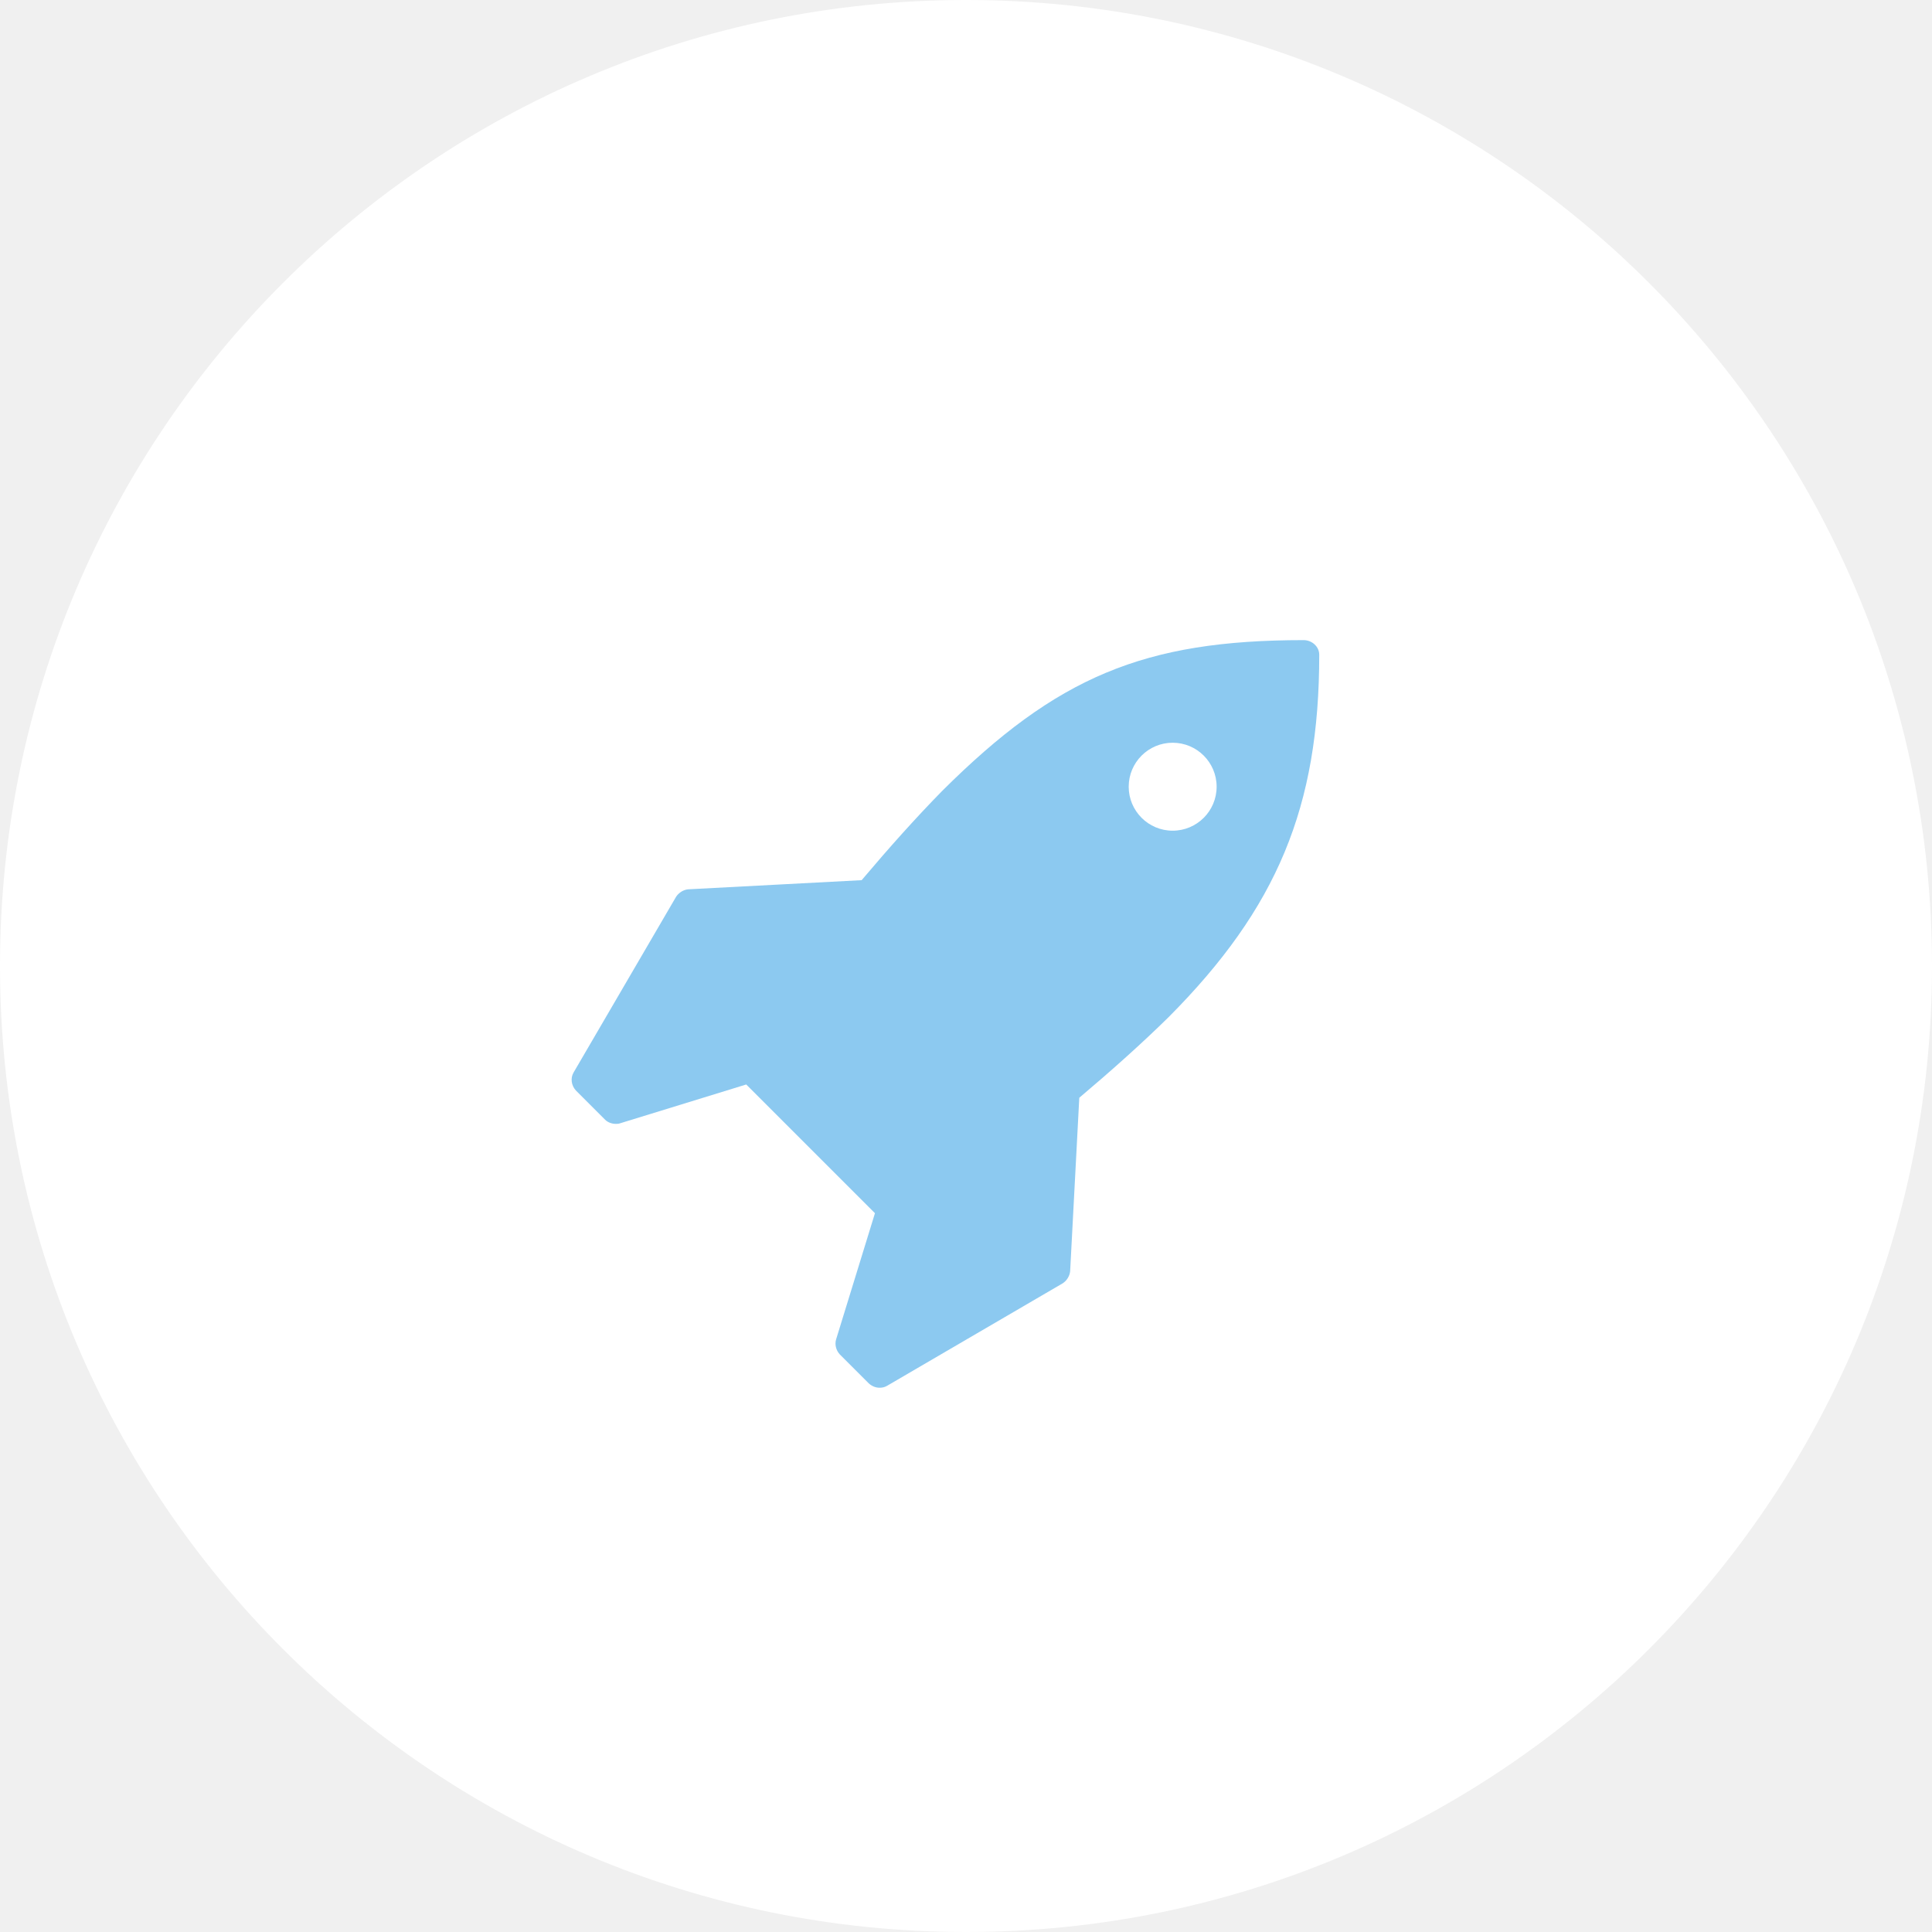
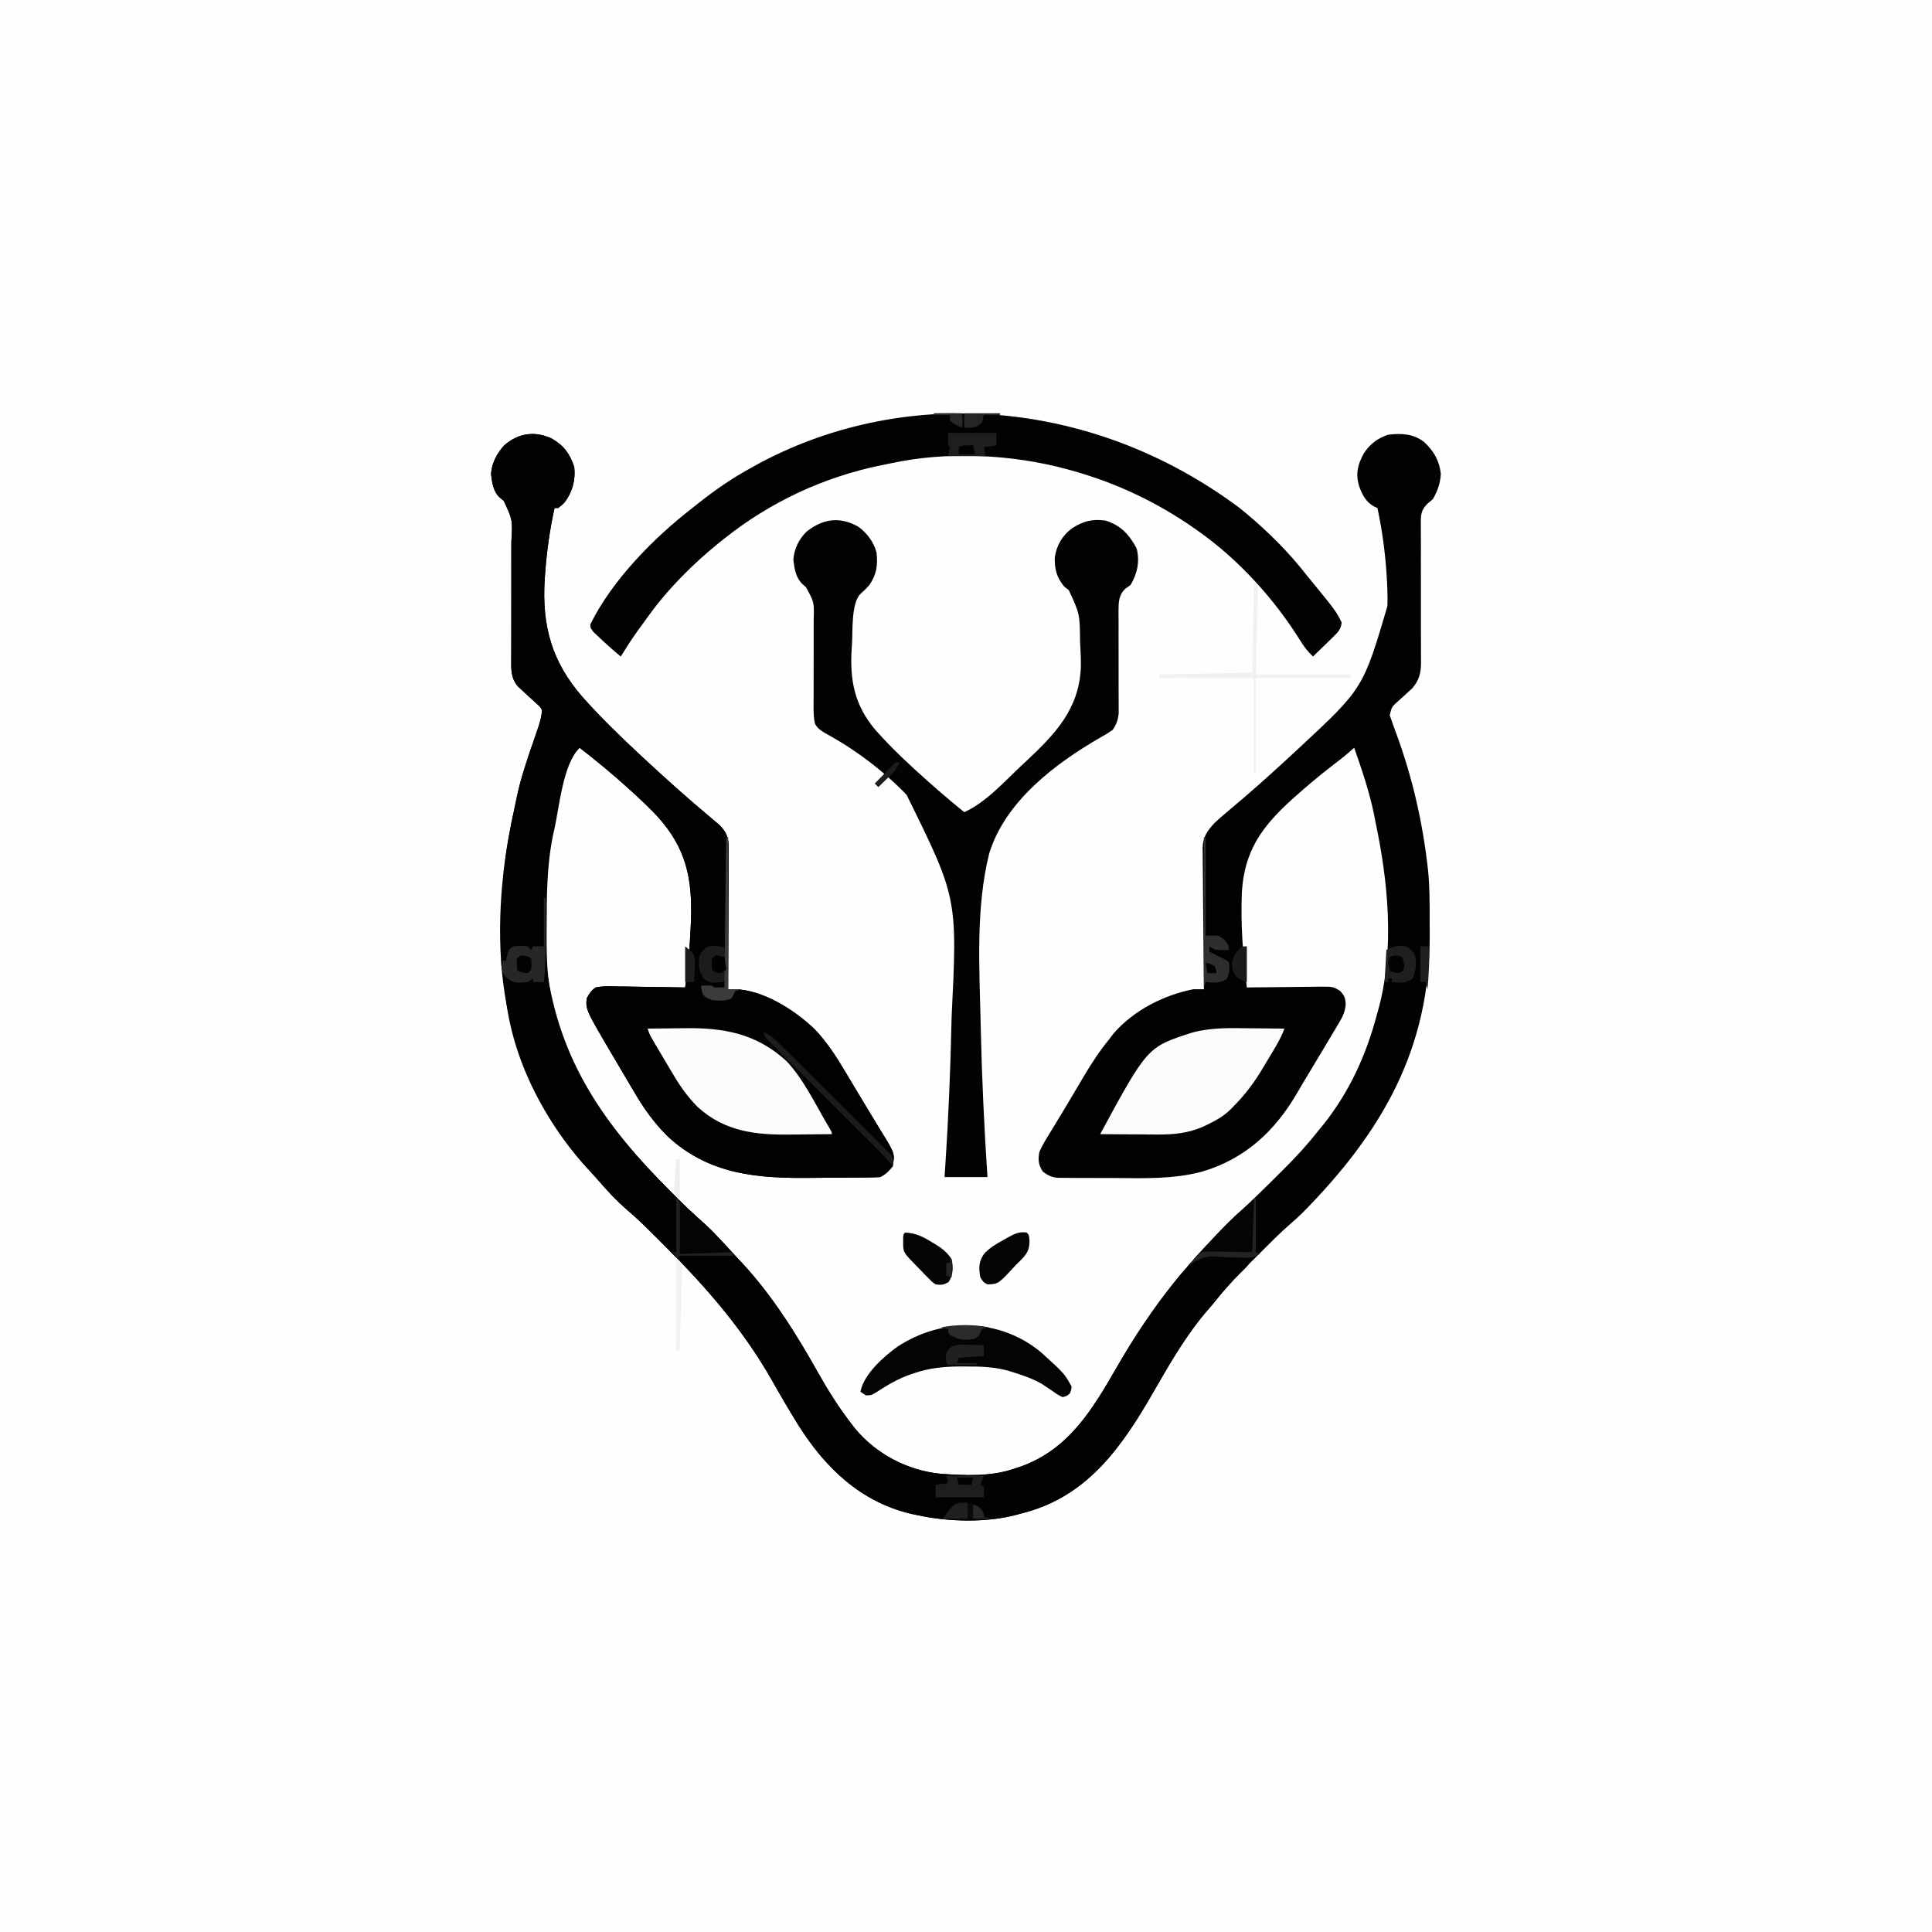
- <svg xmlns="http://www.w3.org/2000/svg" version="1.1" id="Layer_1" x="0px" y="0px" width="85px" height="85px" viewBox="0 0 80 80" enable-background="new 0 0 80 80" xml:space="preserve">
-   <g>
-     <path fill="#FFFFFF" d="M40,0c22.091,0,40,17.909,40,40S62.091,80,40,80S0,62.091,0,40S17.909,0,40,0z" />
-   </g>
-   <g>
-     <path fill="#8cc9f0" d="M50.378,32.576c0,1.005-0.815,1.821-1.821,1.821c-1.005,0-1.82-0.816-1.82-1.821    c0-1.005,0.815-1.821,1.82-1.821C49.563,30.755,50.378,31.571,50.378,32.576z M54.627,27.113c0-0.341-0.304-0.607-0.646-0.607    c-6.601,0-10.223,1.518-14.964,6.241c-1.081,1.1-2.2,2.352-3.338,3.699l-7.188,0.379c-0.19,0.019-0.379,0.133-0.493,0.304    l-4.249,7.284c-0.133,0.228-0.095,0.53,0.095,0.739l1.214,1.215c0.114,0.113,0.285,0.17,0.437,0.17c0.057,0,0.114,0,0.17-0.02    l5.235-1.611l5.33,5.33l-1.612,5.236c-0.057,0.209,0,0.437,0.152,0.606l1.214,1.214c0.133,0.114,0.284,0.171,0.436,0.171    c0.114,0,0.208-0.021,0.304-0.075l7.283-4.25c0.171-0.113,0.284-0.304,0.305-0.492l0.379-7.19c1.347-1.138,2.599-2.257,3.699-3.339    C52.882,37.603,54.627,33.411,54.627,27.113z" />
-   </g>
+ <svg xmlns="http://www.w3.org/2000/svg" version="1.1" width="1080" height="1080">
+   <path d="M0 0 C356.4 0 712.8 0 1080 0 C1080 356.4 1080 712.8 1080 1080 C723.6 1080 367.2 1080 0 1080 C0 723.6 0 367.2 0 0 Z " fill="#FEFEFE" transform="translate(0,0)" />
+   <path d="M0 0 C6.665 3.76 10.216 8.52 12.625 15.875 C13.449 23.054 11.704 29.767 7.316 35.621 C6 37 6 37 3.625 38.875 C2.965 38.875 2.305 38.875 1.625 38.875 C-1.117 51.185 -2.794 63.484 -3.688 76.062 C-3.755 77.005 -3.822 77.948 -3.891 78.919 C-5.483 104.909 0.165 124.945 17.31 144.575 C27.304 155.768 38.018 166.222 49 176.438 C49.552 176.952 50.104 177.466 50.673 177.996 C63.302 189.737 76.13 201.245 89.361 212.307 C90.146 212.972 90.931 213.637 91.74 214.322 C92.422 214.891 93.104 215.461 93.806 216.048 C97.753 220.013 98.966 223.304 98.998 228.891 C98.987 229.668 98.977 230.445 98.966 231.245 C98.966 232.075 98.966 232.905 98.967 233.76 C98.965 236.492 98.942 239.225 98.918 241.957 C98.912 243.856 98.908 245.754 98.905 247.653 C98.894 252.642 98.864 257.632 98.831 262.621 C98.8 267.715 98.787 272.81 98.771 277.904 C98.739 287.895 98.688 297.885 98.625 307.875 C99.709 307.858 100.793 307.841 101.91 307.824 C118.044 308.045 135.695 319.385 147.019 330.198 C154.064 337.556 159.383 345.967 164.562 354.688 C165.288 355.901 166.014 357.114 166.74 358.327 C167.872 360.221 169.003 362.117 170.13 364.014 C172.49 367.985 174.877 371.938 177.29 375.877 C178.885 378.489 180.465 381.109 182.043 383.732 C182.799 384.983 183.562 386.231 184.331 387.476 C191.92 399.788 191.92 399.788 190.625 406.875 C188.449 409.566 186.714 411.33 183.625 412.875 C181.557 412.992 179.485 413.045 177.413 413.068 C175.448 413.092 175.448 413.092 173.443 413.117 C171.998 413.128 170.554 413.139 169.109 413.148 C168.377 413.154 167.645 413.159 166.891 413.165 C162.995 413.191 159.099 413.211 155.203 413.225 C152.02 413.238 148.837 413.266 145.655 413.307 C115.251 413.693 87.899 411.665 64.625 389.875 C57.343 382.572 51.756 374.884 46.562 366 C45.846 364.795 45.129 363.591 44.41 362.387 C42.524 359.219 40.654 356.04 38.789 352.859 C37.6 350.832 36.406 348.807 35.211 346.783 C18.983 319.29 18.983 319.29 19.625 312.875 C21.235 310.03 22.021 308.67 24.625 306.875 C28.439 306.041 32.162 306.176 36.051 306.289 C37.154 306.298 38.256 306.306 39.392 306.315 C42.908 306.348 46.422 306.424 49.938 306.5 C52.324 306.53 54.71 306.557 57.096 306.582 C62.94 306.648 68.782 306.748 74.625 306.875 C76.239 295.447 77.244 284.03 77.75 272.5 C77.788 271.647 77.826 270.794 77.864 269.915 C78.763 245.969 75.225 228.766 58.732 210.834 C54.199 206.055 49.441 201.548 44.562 197.125 C43.87 196.497 43.177 195.868 42.463 195.22 C33.798 187.414 24.865 179.991 15.625 172.875 C6.32 182.18 4.341 205.604 1.625 217.875 C1.393 218.911 1.162 219.946 0.923 221.013 C-2.756 238.42 -2.763 255.905 -2.812 273.625 C-2.822 275.389 -2.822 275.389 -2.832 277.189 C-2.876 290.435 -2.549 302.975 0.625 315.875 C0.829 316.78 1.033 317.684 1.243 318.616 C1.766 320.883 2.335 323.128 2.938 325.375 C3.149 326.165 3.361 326.955 3.579 327.769 C14.117 365.996 39.142 393.432 66.5 420.875 C67.088 421.466 67.676 422.056 68.281 422.665 C73.979 428.382 79.666 434.014 85.81 439.255 C89.279 442.351 92.405 445.779 95.562 449.188 C96.264 449.941 96.966 450.694 97.689 451.471 C99.066 452.952 100.441 454.435 101.814 455.92 C103.269 457.49 104.734 459.05 106.203 460.605 C123.206 478.899 136.594 500.255 148.771 521.944 C154.459 532.055 160.504 541.708 167.625 550.875 C168.316 551.768 169.007 552.662 169.719 553.582 C181.388 567.619 198.864 576.817 216.993 578.677 C230.714 579.711 245.481 580.44 258.625 575.875 C259.704 575.523 260.783 575.171 261.895 574.809 C289.123 565.204 302.364 542.682 316.043 518.953 C334.949 486.18 357.96 456.939 385.835 431.251 C392.277 425.278 398.53 419.12 404.755 412.923 C405.942 411.742 407.131 410.563 408.321 409.386 C415.579 402.207 422.315 394.913 428.625 386.875 C429.516 385.79 430.409 384.706 431.305 383.625 C445.75 365.529 455.17 345.064 461.114 322.789 C461.569 321.085 462.047 319.388 462.527 317.691 C471.121 284.814 467.602 247.707 460.625 214.875 C460.358 213.5 460.093 212.125 459.828 210.75 C457.233 197.759 452.995 185.364 448.625 172.875 C447.718 173.673 446.811 174.472 445.876 175.294 C442.696 178.028 439.411 180.586 436.073 183.124 C428.893 188.649 421.992 194.449 415.25 200.5 C414.643 201.044 414.036 201.588 413.411 202.149 C396.737 217.292 387.145 230.945 385.826 253.848 C385.087 271.518 386.468 289.343 388.625 306.875 C389.228 306.866 389.831 306.857 390.452 306.848 C396.729 306.76 403.007 306.699 409.285 306.655 C411.628 306.635 413.97 306.608 416.313 306.573 C419.681 306.525 423.049 306.502 426.418 306.484 C427.464 306.464 428.51 306.443 429.588 306.422 C436.873 306.42 436.873 306.42 440.763 308.774 C443.154 311.472 443.585 312.432 443.91 316.07 C443.587 320.384 442.264 323.147 440.062 326.75 C439.67 327.419 439.278 328.087 438.875 328.776 C437.474 331.152 436.049 333.513 434.625 335.875 C433.441 337.864 432.257 339.854 431.074 341.844 C428.51 346.148 425.928 350.441 423.332 354.727 C421.064 358.472 418.827 362.232 416.637 366.023 C404.241 387.305 387.343 402.958 363.257 409.914 C347.526 414.033 331.618 413.557 315.489 413.393 C312.305 413.369 309.121 413.374 305.937 413.38 C302.852 413.384 299.767 413.371 296.682 413.354 C295.218 413.347 293.754 413.344 292.29 413.345 C290.258 413.343 288.226 413.32 286.193 413.295 C285.042 413.287 283.891 413.278 282.704 413.269 C279.254 412.827 277.393 411.952 274.625 409.875 C272.103 406.091 271.82 403.247 272.625 398.875 C274.23 395.114 276.343 391.717 278.5 388.25 C279.116 387.23 279.733 386.209 280.367 385.158 C281.715 382.929 283.068 380.704 284.429 378.483 C286.764 374.661 289.041 370.807 291.316 366.949 C292.508 364.937 293.7 362.924 294.892 360.913 C295.663 359.611 296.433 358.309 297.201 357.006 C301.584 349.589 306.145 342.547 311.625 335.875 C312.5 334.729 313.375 333.584 314.25 332.438 C325.513 319.595 342.05 311.178 358.625 307.875 C360.625 307.85 362.625 307.847 364.625 307.875 C364.605 306.304 364.605 306.304 364.585 304.702 C364.463 294.815 364.373 284.929 364.314 275.042 C364.283 269.959 364.24 264.877 364.172 259.794 C364.107 254.886 364.071 249.978 364.056 245.069 C364.045 243.2 364.023 241.331 363.991 239.462 C363.947 236.836 363.941 234.212 363.944 231.586 C363.922 230.82 363.901 230.054 363.878 229.265 C363.95 222.965 366.345 219.374 370.625 214.875 C373.493 212.137 376.499 209.599 379.552 207.07 C381.37 205.53 383.186 203.988 385 202.443 C386.433 201.224 386.433 201.224 387.895 199.98 C397.434 191.785 406.723 183.306 415.938 174.75 C416.468 174.258 416.998 173.766 417.545 173.259 C453.609 139.767 453.609 139.767 467.199 93.739 C467.367 87.886 467.147 82.09 466.75 76.25 C466.685 75.298 466.621 74.346 466.554 73.366 C465.688 61.717 464.063 50.298 461.625 38.875 C461.008 38.589 460.39 38.303 459.754 38.008 C454.989 35.472 452.829 30.898 451.172 25.973 C449.366 19.045 450.728 14.359 454.066 8.211 C457.506 3.056 461.742 -0.196 467.625 -2.125 C474.978 -2.997 481.599 -2.709 487.625 1.875 C493.019 6.839 496.216 12.31 497.062 19.688 C496.836 24.764 495.183 29.511 492.625 33.875 C491.62 34.73 490.615 35.585 489.579 36.466 C486.381 39.634 485.919 41.977 485.848 46.393 C485.874 47.637 485.874 47.637 485.9 48.906 C485.891 50.239 485.891 50.239 485.882 51.599 C485.869 54.525 485.898 57.449 485.926 60.375 C485.922 62.415 485.915 64.454 485.906 66.494 C485.887 71.858 485.901 77.221 485.924 82.585 C485.959 91.17 485.953 99.754 485.928 108.339 C485.926 111.333 485.944 114.328 485.963 117.322 C485.964 119.163 485.963 121.003 485.962 122.844 C485.973 123.673 485.984 124.502 485.995 125.357 C485.966 131.113 484.896 135.286 480.983 139.746 C480.118 140.521 480.118 140.521 479.234 141.312 C478.608 141.898 477.981 142.483 477.336 143.086 C476.02 144.286 474.697 145.479 473.367 146.664 C469.613 150.02 469.613 150.02 468.48 154.695 C469.047 156.269 469.047 156.269 469.625 157.875 C469.986 158.919 469.986 158.919 470.355 159.983 C470.938 161.645 471.538 163.301 472.151 164.952 C480.961 188.737 486.707 213.69 489.625 238.875 C489.727 239.752 489.83 240.629 489.935 241.533 C490.848 250.687 490.811 259.863 490.81 269.053 C490.812 271.842 490.831 274.63 490.85 277.418 C491.049 341.453 464.06 387.805 420.141 432.445 C417.877 434.7 415.554 436.821 413.121 438.891 C407.024 444.158 401.392 449.922 395.698 455.616 C393.701 457.612 391.695 459.599 389.689 461.586 C382.532 468.712 375.87 475.927 369.625 483.875 C368.752 484.904 367.872 485.928 366.98 486.941 C354.699 501.081 345.404 517.341 336.105 533.519 C318.978 563.241 300.166 590.432 265.453 600.137 C264.053 600.502 264.053 600.502 262.625 600.875 C261.877 601.088 261.13 601.3 260.359 601.52 C243.295 606.189 221.833 605.646 204.625 601.875 C203.436 601.63 202.248 601.385 201.023 601.133 C172.889 594.551 152.974 575.451 137.901 551.535 C132.89 543.461 128.108 535.274 123.438 527 C107.597 498.954 87.01 475.05 64.272 452.391 C62.425 450.55 60.585 448.704 58.744 446.857 C53.379 441.489 48.019 436.185 42.238 431.26 C36.125 426.008 30.596 420.022 25.375 413.895 C24.176 412.511 22.945 411.155 21.688 409.824 C-0.768 385.924 -15.923 356.724 -23.375 324.875 C-23.587 323.987 -23.798 323.1 -24.017 322.186 C-30.932 291.523 -29.8 255.716 -24.375 224.875 C-24.22 223.981 -24.065 223.087 -23.905 222.166 C-23.004 217.114 -21.985 212.099 -20.865 207.092 C-20.411 205.038 -19.992 202.981 -19.582 200.918 C-17.259 189.73 -13.537 178.99 -9.816 168.206 C-9.388 166.958 -8.96 165.711 -8.52 164.426 C-8.131 163.309 -7.743 162.191 -7.343 161.04 C-6.388 157.916 -5.573 155.14 -5.375 151.875 C-6.543 149.798 -6.543 149.798 -8.488 148.184 C-9.495 147.231 -9.495 147.231 -10.521 146.26 C-11.236 145.617 -11.951 144.975 -12.688 144.312 C-14.086 143.027 -15.478 141.734 -16.863 140.434 C-17.488 139.87 -18.112 139.306 -18.755 138.724 C-22.886 134.008 -22.646 128.92 -22.583 122.989 C-22.582 122.104 -22.58 121.219 -22.579 120.307 C-22.576 118.389 -22.569 116.471 -22.558 114.553 C-22.543 111.513 -22.544 108.474 -22.551 105.434 C-22.57 96.793 -22.577 88.152 -22.53 79.51 C-22.502 74.22 -22.508 68.931 -22.537 63.64 C-22.541 61.629 -22.532 59.617 -22.511 57.606 C-21.83 45.402 -21.83 45.402 -26.806 34.829 C-27.426 34.32 -28.045 33.811 -28.684 33.287 C-32.649 29.976 -33.247 24.869 -33.875 20 C-33.601 13.957 -30.665 8.41 -26.66 3.977 C-18.898 -2.988 -9.557 -4.443 0 0 Z " fill="#020202" transform="translate(308.375,245.125)" />
+   <path d="M0 0 C6.665 3.76 10.216 8.52 12.625 15.875 C13.449 23.054 11.704 29.767 7.316 35.621 C6 37 6 37 3.625 38.875 C2.965 38.875 2.305 38.875 1.625 38.875 C-1.117 51.185 -2.794 63.484 -3.688 76.062 C-3.755 77.005 -3.822 77.948 -3.891 78.919 C-5.483 104.909 0.165 124.945 17.31 144.575 C27.304 155.768 38.018 166.222 49 176.438 C49.552 176.952 50.104 177.466 50.673 177.996 C63.302 189.737 76.13 201.245 89.361 212.307 C90.146 212.972 90.931 213.637 91.74 214.322 C92.422 214.891 93.104 215.461 93.806 216.048 C97.753 220.013 98.966 223.304 98.998 228.891 C98.987 229.668 98.977 230.445 98.966 231.245 C98.966 232.075 98.966 232.905 98.967 233.76 C98.965 236.492 98.942 239.225 98.918 241.957 C98.912 243.856 98.908 245.754 98.905 247.653 C98.894 252.642 98.864 257.632 98.831 262.621 C98.8 267.715 98.787 272.81 98.771 277.904 C98.739 287.895 98.688 297.885 98.625 307.875 C99.709 307.858 100.793 307.841 101.91 307.824 C118.044 308.045 135.695 319.385 147.019 330.198 C154.064 337.556 159.383 345.967 164.562 354.688 C165.288 355.901 166.014 357.114 166.74 358.327 C167.872 360.221 169.003 362.117 170.13 364.014 C172.49 367.985 174.877 371.938 177.29 375.877 C178.885 378.489 180.465 381.109 182.043 383.732 C182.799 384.983 183.562 386.231 184.331 387.476 C191.92 399.788 191.92 399.788 190.625 406.875 C188.449 409.566 186.714 411.33 183.625 412.875 C181.557 412.992 179.485 413.045 177.413 413.068 C175.448 413.092 175.448 413.092 173.443 413.117 C171.998 413.128 170.554 413.139 169.109 413.148 C168.377 413.154 167.645 413.159 166.891 413.165 C162.995 413.191 159.099 413.211 155.203 413.225 C152.02 413.238 148.837 413.266 145.655 413.307 C115.251 413.693 87.899 411.665 64.625 389.875 C57.343 382.572 51.756 374.884 46.562 366 C45.846 364.795 45.129 363.591 44.41 362.387 C42.524 359.219 40.654 356.04 38.789 352.859 C37.6 350.832 36.406 348.807 35.211 346.783 C18.983 319.29 18.983 319.29 19.625 312.875 C21.235 310.03 22.021 308.67 24.625 306.875 C28.439 306.041 32.162 306.176 36.051 306.289 C37.154 306.298 38.256 306.306 39.392 306.315 C42.908 306.348 46.422 306.424 49.938 306.5 C52.324 306.53 54.71 306.557 57.096 306.582 C62.94 306.648 68.782 306.748 74.625 306.875 C76.239 295.447 77.244 284.03 77.75 272.5 C77.788 271.647 77.826 270.794 77.864 269.915 C78.763 245.969 75.225 228.766 58.732 210.834 C54.199 206.055 49.441 201.548 44.562 197.125 C43.87 196.497 43.177 195.868 42.463 195.22 C33.798 187.414 24.865 179.991 15.625 172.875 C-6.696 195.196 -2.92 255.078 -3.228 284.38 C-3.315 290.918 -3.645 297.373 -4.375 303.875 C-6.355 303.875 -8.335 303.875 -10.375 303.875 C-10.375 303.215 -10.375 302.555 -10.375 301.875 C-11.365 302.535 -12.355 303.195 -13.375 303.875 C-18.349 304.446 -20.136 304.638 -24.471 301.97 C-27.222 299.594 -27.836 297.917 -28.104 294.314 C-28.123 292.476 -28.108 290.638 -28.066 288.801 C-28.066 287.812 -28.066 286.824 -28.066 285.805 C-28.055 282.598 -27.999 279.394 -27.938 276.188 C-27.914 273.986 -27.892 271.785 -27.87 269.583 C-27.67 254.541 -26.986 239.717 -24.375 224.875 C-24.22 223.981 -24.065 223.087 -23.905 222.166 C-23.004 217.114 -21.985 212.099 -20.865 207.092 C-20.411 205.038 -19.992 202.981 -19.582 200.918 C-17.259 189.73 -13.537 178.99 -9.816 168.206 C-9.388 166.958 -8.96 165.711 -8.52 164.426 C-8.131 163.309 -7.743 162.191 -7.343 161.04 C-6.388 157.916 -5.573 155.14 -5.375 151.875 C-6.543 149.798 -6.543 149.798 -8.488 148.184 C-9.495 147.231 -9.495 147.231 -10.521 146.26 C-11.236 145.617 -11.951 144.975 -12.688 144.312 C-14.086 143.027 -15.478 141.734 -16.863 140.434 C-17.488 139.87 -18.112 139.306 -18.755 138.724 C-22.886 134.008 -22.646 128.92 -22.583 122.989 C-22.582 122.104 -22.58 121.219 -22.579 120.307 C-22.576 118.389 -22.569 116.471 -22.558 114.553 C-22.543 111.513 -22.544 108.474 -22.551 105.434 C-22.57 96.793 -22.577 88.152 -22.53 79.51 C-22.502 74.22 -22.508 68.931 -22.537 63.64 C-22.541 61.629 -22.532 59.617 -22.511 57.606 C-21.83 45.402 -21.83 45.402 -26.806 34.829 C-27.426 34.32 -28.045 33.811 -28.684 33.287 C-32.649 29.976 -33.247 24.869 -33.875 20 C-33.601 13.957 -30.665 8.41 -26.66 3.977 C-18.898 -2.988 -9.557 -4.443 0 0 Z " fill="#020202" transform="translate(308.375,245.125)" />
+   <path d="M0 0 C4.817 3.455 8.882 8.812 10.266 14.625 C11.036 21.546 10.269 26.851 6.266 32.625 C3.578 35.562 3.578 35.562 1.266 37.625 C-4.023 42.914 -2.965 58.619 -3.484 66 C-3.533 66.684 -3.583 67.369 -3.633 68.074 C-4.761 85.876 -2.105 99.783 9.598 113.643 C15.947 120.819 22.734 127.499 29.766 134 C30.471 134.653 31.177 135.305 31.903 135.977 C40.787 144.146 49.906 152.008 59.266 159.625 C71.418 154.303 82.378 141.82 92.016 132.875 C92.686 132.253 93.357 131.631 94.048 130.99 C110.275 115.804 123.391 101.982 124.457 78.93 C124.555 74.731 124.395 70.566 124.141 66.375 C124.102 65.692 124.064 65.01 124.024 64.307 C123.88 48.822 123.88 48.822 117.715 35.497 C116.503 34.57 116.503 34.57 115.266 33.625 C110.995 28.564 109.728 23.877 109.895 17.316 C110.821 10.596 113.939 5.281 119.266 1.125 C125.525 -2.993 130.755 -4.411 138.266 -3.375 C146.928 -0.64 151.38 4.379 155.641 12.125 C157.492 19.529 156.095 26.093 152.266 32.625 C150.757 33.709 150.757 33.709 149.218 34.814 C145.466 38.539 145.585 42.477 145.511 47.566 C145.51 49.743 145.539 51.918 145.566 54.094 C145.563 55.618 145.556 57.142 145.546 58.666 C145.527 62.669 145.541 66.67 145.565 70.673 C145.599 77.078 145.593 83.483 145.569 89.889 C145.566 92.119 145.584 94.349 145.604 96.579 C145.604 97.954 145.604 99.33 145.603 100.705 C145.61 101.899 145.617 103.094 145.624 104.324 C145.206 108.179 144.427 110.401 142.266 113.625 C140.04 115.214 137.993 116.487 135.607 117.768 C110.173 132.424 82.296 153.45 73.266 182.625 C65.662 212.926 67.749 246.478 68.453 277.438 C68.476 278.49 68.499 279.542 68.523 280.626 C69.147 308.329 70.426 335.978 72.266 363.625 C64.346 363.625 56.426 363.625 48.266 363.625 C48.409 361.513 48.551 359.401 48.699 357.225 C50.452 330.67 51.543 304.106 52.141 277.5 C52.177 275.93 52.177 275.93 52.214 274.328 C55.5 207.608 55.5 207.608 27.047 149.926 C14.062 136.457 -1.632 124.645 -18.054 115.677 C-20.746 114.155 -22.529 112.967 -24.136 110.291 C-24.859 107.068 -24.964 104.156 -24.942 100.85 C-24.941 100.189 -24.94 99.529 -24.939 98.848 C-24.935 97.419 -24.928 95.991 -24.917 94.562 C-24.902 92.295 -24.904 90.029 -24.911 87.762 C-24.929 81.319 -24.936 74.877 -24.889 68.434 C-24.861 64.485 -24.868 60.538 -24.896 56.59 C-24.9 55.092 -24.892 53.594 -24.87 52.097 C-24.585 42.272 -24.585 42.272 -29.165 33.894 C-30.095 33.062 -30.095 33.062 -31.043 32.214 C-34.887 28.603 -35.585 23.783 -36.234 18.75 C-35.946 12.645 -33.132 6.975 -28.797 2.727 C-19.606 -4.41 -10.4 -5.756 0 0 Z " fill="#030303" transform="translate(479.7344,294.375)" />
+   <path d="M0 0 C0.33 0 0.66 0 1 0 C1.159 1.212 1.317 2.423 1.48 3.672 C8.71 56.565 34.012 92.022 70.875 129 C71.463 129.591 72.051 130.181 72.656 130.79 C78.354 136.507 84.041 142.139 90.185 147.38 C93.654 150.476 96.78 153.904 99.938 157.312 C100.639 158.066 101.341 158.819 102.064 159.596 C103.441 161.077 104.816 162.56 106.189 164.045 C107.644 165.615 109.109 167.175 110.578 168.73 C127.581 187.024 140.969 208.38 153.146 230.069 C158.834 240.18 164.879 249.833 172 259 C172.691 259.893 173.382 260.787 174.094 261.707 C185.763 275.744 203.239 284.942 221.368 286.802 C235.089 287.836 249.856 288.565 263 284 C264.079 283.648 265.158 283.296 266.27 282.934 C293.498 273.329 306.739 250.807 320.418 227.078 C330.219 210.088 340.636 194.226 353 179 C353.575 178.281 354.15 177.561 354.742 176.82 C356.111 175.156 357.543 173.586 359 172 C359.488 171.401 359.977 170.802 360.48 170.185 C363.593 166.853 365.892 165.181 370.462 164.434 C374.497 164.312 378.469 164.387 382.5 164.562 C383.909 164.598 385.318 164.63 386.727 164.658 C390.153 164.74 393.576 164.855 397 165 C395.175 168.971 392.565 171.581 389.438 174.562 C384.675 179.213 380.339 184.022 376.199 189.246 C373.932 192.085 371.564 194.815 369.188 197.562 C357.929 211.073 349.218 226.443 340.48 241.644 C323.353 271.366 304.541 298.557 269.828 308.262 C268.895 308.505 267.962 308.749 267 309 C265.879 309.319 265.879 309.319 264.734 309.645 C247.67 314.314 226.208 313.771 209 310 C207.811 309.755 206.623 309.51 205.398 309.258 C177.264 302.676 157.349 283.576 142.276 259.66 C137.265 251.586 132.483 243.399 127.812 235.125 C111.972 207.079 91.385 183.175 68.647 160.516 C66.8 158.675 64.96 156.829 63.119 154.982 C57.754 149.614 52.394 144.31 46.613 139.385 C40.5 134.133 34.971 128.147 29.75 122.02 C28.551 120.636 27.32 119.28 26.062 117.949 C-1.74 88.358 -22.735 46.318 -22 5 C-21.361 5.804 -20.721 6.609 -20.062 7.438 C-18.594 9.275 -18.594 9.275 -17 11 C-11.395 11.213 -11.395 11.213 -6 10 C-6 10.66 -6 11.32 -6 12 C-4.02 12 -2.04 12 0 12 C0 8.04 0 4.08 0 0 Z " fill="#020202" transform="translate(304,537)" />
+   <path d="M0 0 C1.157 0.953 2.315 1.906 3.473 2.859 C15.845 13.152 27.067 24.324 37 37 C37.976 38.2 38.954 39.398 39.934 40.594 C53.858 57.646 53.858 57.646 57 64 C56.609 67.552 55.132 69.224 52.621 71.672 C51.611 72.668 51.611 72.668 50.58 73.684 C49.873 74.366 49.166 75.047 48.438 75.75 C47.727 76.447 47.016 77.145 46.283 77.863 C44.529 79.582 42.768 81.294 41 83 C38.037 80.224 35.905 77.472 33.812 74 C19.282 50.74 -0.562 28.863 -23 13 C-23.592 12.58 -24.184 12.159 -24.794 11.726 C-46.005 -3.183 -68.995 -14.083 -94 -21 C-94.835 -21.232 -95.67 -21.464 -96.53 -21.703 C-127.359 -30.082 -163.674 -31.851 -195 -25 C-196.79 -24.644 -198.581 -24.288 -200.371 -23.934 C-232.516 -17.327 -262.321 -3.453 -288 17 C-288.977 17.772 -289.954 18.544 -290.961 19.34 C-305.926 31.443 -319.77 45.354 -331 61 C-331.776 62.073 -331.776 62.073 -332.567 63.167 C-339.62 72.861 -339.62 72.861 -346 83 C-350.31 79.44 -354.451 75.73 -358.5 71.875 C-359.815 70.634 -359.815 70.634 -361.156 69.367 C-363 67 -363 67 -362.996 65.035 C-350.936 40.395 -327.477 16.6 -306 0 C-304.688 -1.04 -303.377 -2.08 -302.066 -3.121 C-293.093 -10.185 -283.995 -16.482 -274 -22 C-272.833 -22.653 -272.833 -22.653 -271.642 -23.32 C-191.026 -68.147 -84.745 -63.299 0 0 Z " fill="#020202" transform="translate(693,284)" />
+   <path d="M0 0 C1.916 0.015 3.832 0.029 5.748 0.041 C10.395 0.074 15.041 0.125 19.688 0.188 C17.477 6.202 14.069 11.518 10.768 16.978 C9.643 18.846 8.533 20.722 7.424 22.6 C2.869 30.206 -2.068 36.831 -8.312 43.188 C-8.956 43.851 -9.6 44.515 -10.263 45.199 C-14.192 49.132 -18.707 51.615 -23.688 54 C-24.288 54.29 -24.888 54.581 -25.506 54.88 C-33.849 58.653 -42.412 59.491 -51.477 59.383 C-52.395 59.38 -53.313 59.377 -54.259 59.374 C-57.152 59.363 -60.045 59.338 -62.938 59.312 C-64.915 59.302 -66.893 59.293 -68.871 59.285 C-73.685 59.263 -78.499 59.229 -83.312 59.188 C-56.919 10.456 -56.919 10.456 -31.76 2.367 C-21.211 -0.451 -10.841 -0.15 0 0 Z " fill="#FBFBFB" transform="translate(698.3125,574.8125)" />
+   <path d="M0 0 C5.137 -0.075 10.274 -0.129 15.411 -0.165 C17.152 -0.18 18.893 -0.2 20.633 -0.226 C42.699 -0.551 60.784 2.762 77.625 18.125 C87.078 28.135 93.537 41.8 100.473 53.582 C100.96 54.409 101.447 55.237 101.949 56.089 C103 58 103 58 103 59 C97.257 59.075 91.514 59.129 85.77 59.165 C83.821 59.18 81.873 59.2 79.925 59.226 C60.522 59.48 43.175 57.595 28.189 43.966 C21.6 37.534 16.843 30.102 12.257 22.169 C10.923 19.868 9.56 17.585 8.191 15.305 C1.2 3.599 1.2 3.599 0 0 Z " fill="#FCFCFC" transform="translate(362,575)" />
+   <path d="M0 0 C12.864 11.648 12.864 11.648 17 19 C16.855 21.062 16.855 21.062 16 23 C14.266 24.445 14.266 24.445 12 25 C9.484 23.805 9.484 23.805 6.75 21.875 C5.769 21.215 4.788 20.555 3.777 19.875 C2.861 19.256 1.944 18.637 1 18 C-4.019 14.918 -9.411 13.103 -15 11.312 C-15.665 11.098 -16.33 10.883 -17.014 10.662 C-25.295 8.114 -33.335 7.84 -41.938 7.875 C-42.875 7.871 -43.813 7.867 -44.779 7.863 C-53.819 7.876 -62.028 8.62 -70.625 11.5 C-71.393 11.754 -72.162 12.008 -72.953 12.27 C-79.912 14.711 -85.91 18.223 -92.059 22.242 C-95 24 -95 24 -98 24 C-98.99 23.34 -99.98 22.68 -101 22 C-99.213 12.258 -88.061 2.36 -80.329 -3.202 C-55.481 -19.51 -23.283 -19.408 0 0 Z " fill="#040404" transform="translate(582,756)" />
+   <path d="M0 0 C0 9.9 0 19.8 0 30 C0.66 30.33 1.32 30.66 2 31 C-1.674 33.45 -3.283 33.173 -7.645 33.02 C-8.961 32.991 -10.278 32.962 -11.635 32.932 C-13.722 32.876 -15.808 32.813 -17.895 32.733 C-26.971 32.004 -26.971 32.004 -34.949 35.512 C-35.626 36.333 -36.303 37.154 -37 38 C-35.583 34.748 -33.875 32.686 -31.312 30.25 C-28.578 27.59 -25.981 24.898 -23.5 22 C-18.044 15.678 -12.109 9.963 -5.762 4.543 C-3.975 3.017 -3.975 3.017 -2.332 1.301 C-1 0 -1 0 0 0 Z " fill="#050505" transform="translate(702,670)" />
+   <path d="M0 0 C9.362 8.025 18.444 16.126 26.812 25.188 C27.595 26.035 27.595 26.035 28.393 26.899 C32 30.864 32 30.864 32 32 C22.1 32 12.2 32 2 32 C1.67 32.66 1.34 33.32 1 34 C0.01 32.68 -0.98 31.36 -2 30 C-1.34 30 -0.68 30 0 30 C0 20.1 0 10.2 0 0 Z " fill="#040404" transform="translate(378,670)" />
+   <path d="M0 0 C0.33 0 0.66 0 1 0 C1 28.05 1 56.1 1 85 C3.31 85 5.62 85 8 85 C6.515 85.495 6.515 85.495 5 86 C4.301 87.316 3.633 88.65 3 90 C-0.452 91.726 -4.218 91.359 -8 91 C-11 89.812 -11 89.812 -13 88 C-13.812 85.312 -13.812 85.312 -14 83 C-12 82.957 -10 82.959 -8 83 C-7.67 83.33 -7.34 83.66 -7 84 C-5 84.041 -3 84.043 -1 84 C-1 82.68 -1 81.36 -1 80 C-1.495 80.495 -1.495 80.495 -2 81 C-9.23 81.593 -9.23 81.593 -12.438 79.125 C-15.527 74.924 -15.766 71.107 -15 66 C-12.938 62.938 -12.938 62.938 -10 61 C-6.539 60.648 -4.139 60.431 -1 62 C-0.67 41.54 -0.34 21.08 0 0 Z " fill="#1C1C1C" transform="translate(406,468)" />
+   <path d="M0 0 C5.857 0.327 9.761 2.178 14.688 5.25 C15.338 5.633 15.988 6.016 16.658 6.41 C20.552 8.784 23.537 11.058 26 15 C26.957 19.567 26.854 23.672 24.312 27.625 C21.518 29.286 20.209 29.385 17 29 C14.888 27.471 14.888 27.471 12.828 25.352 C12.082 24.594 11.335 23.836 10.566 23.055 C9.802 22.253 9.038 21.451 8.25 20.625 C7.47 19.831 6.69 19.037 5.887 18.219 C-1.143 11.006 -1.143 11.006 -1.125 5.438 C-1.129 4.229 -1.129 4.229 -1.133 2.996 C-1 1 -1 1 0 0 Z " fill="#050505" transform="translate(506,689)" />
+   <path d="M0 0 C1.53 1.53 1.354 2.934 1.5 5.062 C1.42 10.111 -0.319 12.372 -3.801 15.875 C-4.527 16.576 -5.252 17.277 -6 18 C-7.228 19.33 -7.228 19.33 -8.48 20.688 C-16.023 28.72 -16.023 28.72 -22 29 C-24.375 27.688 -24.375 27.688 -26 25 C-26.939 19.868 -26.938 16.39 -23.965 11.984 C-20.821 8.497 -17.094 6.345 -13 4.125 C-12.301 3.723 -11.603 3.321 -10.883 2.906 C-7.183 0.854 -4.356 -0.676 0 0 Z " fill="#050505" transform="translate(574,689)" />
+   <path d="M0 0 C0.33 0 0.66 0 1 0 C1.025 4.765 1.043 9.53 1.055 14.294 C1.06 15.91 1.067 17.526 1.075 19.141 C1.125 28.483 1.016 37.699 0 47 C-1.98 47 -3.96 47 -6 47 C-6 46.34 -6 45.68 -6 45 C-6.99 45.66 -7.98 46.32 -9 47 C-13.602 47.528 -16.671 47.702 -20.5 44.938 C-23 42 -23 42 -23.375 38.188 C-23.251 37.136 -23.128 36.084 -23 35 C-22.34 35 -21.68 35 -21 35 C-20.897 34.237 -20.794 33.474 -20.688 32.688 C-19.648 28.623 -19.648 28.623 -17 27 C-14.199 26.633 -11.861 26.773 -9 27 C-8.34 27.66 -7.68 28.32 -7 29 C-6.67 28.34 -6.34 27.68 -6 27 C-4.02 27 -2.04 27 0 27 C0 18.09 0 9.18 0 0 Z " fill="#272727" transform="translate(304,502)" />
+   <path d="M0 0 C0.33 0 0.66 0 1 0 C1 18.15 1 36.3 1 55 C3.31 55 5.62 55 8 55 C10.984 56.816 12.617 57.938 13.812 61.25 C13.874 61.828 13.936 62.405 14 63 C6.571 63.286 6.571 63.286 3 61 C3 61.99 3 62.98 3 64 C4.065 64.524 4.065 64.524 5.152 65.059 C6.071 65.514 6.991 65.969 7.938 66.438 C8.854 66.89 9.771 67.342 10.715 67.809 C13 69 13 69 14 70 C14.353 73.747 14.5 76.152 12.562 79.438 C8.79 81.738 5.309 81.331 1 81 C0.67 81.99 0.34 82.98 0 84 C0 56.28 0 28.56 0 0 Z " fill="#2E2E2E" transform="translate(673,468)" />
+   <path d="M0 0 C2 2 2 2 2.203 4.139 C2.18 5.023 2.158 5.906 2.135 6.817 C2.115 7.832 2.094 8.847 2.073 9.892 C2.025 11.496 2.025 11.496 1.977 13.133 C1.955 14.114 1.933 15.095 1.911 16.105 C1.827 19.779 1.725 23.452 1.625 27.125 C1.419 35.334 1.212 43.542 1 52 C18.49 52 35.98 52 54 52 C54 52.66 54 53.32 54 54 C36.51 54 19.02 54 1 54 C1 71.49 1 88.98 1 107 C0.67 107 0.34 107 0 107 C0 89.51 0 72.02 0 54 C-17.49 54 -34.98 54 -53 54 C-53 53.34 -53 52.68 -53 52 C-35.84 51.67 -18.68 51.34 -1 51 C-0.67 34.17 -0.34 17.34 0 0 Z " fill="#F1F1F1" transform="translate(701,325)" />
+   <path d="M0 0 C8.91 0 17.82 0 27 0 C27 2.31 27 4.62 27 7 C24.69 7.33 22.38 7.66 20 8 C20.33 9.65 20.66 11.3 21 13 C14.07 13 7.14 13 0 13 C0.33 11.35 0.66 9.7 1 8 C0.67 7.67 0.34 7.34 0 7 C0 4.69 0 2.38 0 0 Z " fill="#1E1E1E" transform="translate(530,242)" />
+   <path d="M0 0 C2.938 1.875 2.938 1.875 5 5 C5.898 9.807 5.607 13.68 3.562 18.125 C-0.177 20.861 -3.515 20.431 -8 20 C-8 19.34 -8 18.68 -8 18 C-8.66 18 -9.32 18 -10 18 C-10 18.66 -10 19.32 -10 20 C-10.66 20 -11.32 20 -12 20 C-11.505 11.09 -11.505 11.09 -11 2 C-6.687 -0.157 -4.728 -0.581 0 0 Z " fill="#1F1F1F" transform="translate(786,529)" />
+   <path d="M0 0 C6.93 0 13.86 0 21 0 C20.34 1.65 19.68 3.3 19 5 C19.66 5.33 20.32 5.66 21 6 C21 7.98 21 9.96 21 12 C12.09 12 3.18 12 -6 12 C-6 9.69 -6 7.38 -6 5 C-2.535 4.505 -2.535 4.505 1 4 C0.67 2.68 0.34 1.36 0 0 Z " fill="#1E1E1E" transform="translate(529,825)" />
+   <path d="M0 0 C2.808 1.282 4.873 2.619 7.063 4.788 C7.929 5.64 7.929 5.64 8.813 6.509 C9.435 7.129 10.056 7.75 10.696 8.39 C11.36 9.045 12.024 9.701 12.708 10.376 C14.899 12.544 17.083 14.718 19.266 16.895 C20.784 18.404 22.303 19.914 23.822 21.424 C27.003 24.588 30.18 27.757 33.354 30.929 C37.427 34.996 41.516 39.047 45.609 43.095 C48.75 46.206 51.88 49.329 55.007 52.455 C56.51 53.954 58.018 55.449 59.529 56.939 C61.638 59.022 63.732 61.12 65.821 63.222 C66.451 63.837 67.08 64.451 67.729 65.085 C71.913 69.341 71.913 69.341 72.386 72.924 C72.259 73.609 72.131 74.294 72 75 C71.478 74.315 70.956 73.63 70.419 72.924 C67.566 69.476 64.482 66.366 61.304 63.222 C60.64 62.561 59.976 61.9 59.292 61.22 C57.857 59.792 56.421 58.365 54.984 56.939 C52.712 54.685 50.445 52.428 48.178 50.169 C41.735 43.75 35.286 37.338 28.833 30.929 C24.882 27.005 20.936 23.076 16.993 19.143 C15.487 17.644 13.98 16.147 12.471 14.652 C10.369 12.569 8.273 10.48 6.179 8.39 C5.549 7.769 4.92 7.148 4.271 6.509 C0 2.228 0 2.228 0 0 Z " fill="#1C1C1C" transform="translate(427,577)" />
+   <path d="M0 0 C0.33 0 0.66 0 1 0 C1 28.05 1 56.1 1 85 C3.31 85 5.62 85 8 85 C6.515 85.495 6.515 85.495 5 86 C4.301 87.316 3.633 88.65 3 90 C-0.452 91.726 -4.218 91.359 -8 91 C-11 89.812 -11 89.812 -13 88 C-13.812 85.312 -13.812 85.312 -14 83 C-12 82.957 -10 82.959 -8 83 C-7.67 83.33 -7.34 83.66 -7 84 C-5.02 84 -3.04 84 -1 84 C-0.67 56.28 -0.34 28.56 0 0 Z " fill="#3B3B3B" transform="translate(406,468)" />
+   <path d="M0 0 C1.189 0.027 1.189 0.027 2.402 0.055 C4.352 0.102 6.301 0.173 8.25 0.25 C8.25 2.23 8.25 4.21 8.25 6.25 C3.63 6.58 -0.99 6.91 -5.75 7.25 C-6.08 8.24 -6.41 9.23 -6.75 10.25 C-3.12 10.25 0.51 10.25 4.25 10.25 C4.25 10.58 4.25 10.91 4.25 11.25 C1.604 11.277 -1.042 11.297 -3.688 11.312 C-4.82 11.325 -4.82 11.325 -5.975 11.338 C-7.9 11.347 -9.825 11.302 -11.75 11.25 C-12.75 10.25 -12.75 10.25 -13.062 7.438 C-12.75 4.25 -12.75 4.25 -11.277 2.066 C-7.584 -0.588 -4.424 -0.191 0 0 Z " fill="#202020" transform="translate(541.75,751.75)" />
+   <path d="M0 0 C-0.619 0.083 -1.238 0.165 -1.875 0.25 C-4.175 0.781 -4.175 0.781 -4.938 2.938 C-6 5 -6 5 -8.125 6.312 C-12.925 7.46 -17.203 7.033 -21.5 4.562 C-23 3 -23 3 -23 1 C-24.32 0.67 -25.64 0.34 -27 0 C-18.162 -1.683 -8.827 -1.693 0 0 Z " fill="#2B2B2B" transform="translate(553,742)" />
+   <path d="M0 0 C0 6.6 0 13.2 0 20 C-6.016 17.593 -6.016 17.593 -8 13 C-8.607 8.926 -8.175 7.31 -6.125 3.688 C-3.209 0 -3.209 0 0 0 Z " fill="#1B1B1B" transform="translate(697,529)" />
+   <path d="M0 0 C3 3 3 3 3.323 5.221 C3.298 6.085 3.274 6.949 3.249 7.839 C3.229 8.819 3.208 9.8 3.187 10.811 C3.15 11.867 3.113 12.923 3.074 14.012 C3.048 15.095 3.021 16.178 2.994 17.295 C2.906 20.759 2.797 24.223 2.688 27.688 C2.624 30.034 2.562 32.381 2.502 34.729 C2.351 40.486 2.182 46.243 2 52 C1.34 52 0.68 52 0 52 C0 34.84 0 17.68 0 0 Z " fill="#F1F1F1" transform="translate(378,703)" />
+   <path d="M0 0 C0.66 0.33 1.32 0.66 2 1 C2 10.9 2 20.8 2 31 C11.57 30.67 21.14 30.34 31 30 C31.495 30.99 31.495 30.99 32 32 C22.1 32 12.2 32 2 32 C1.67 32.66 1.34 33.32 1 34 C0.01 32.68 -0.98 31.36 -2 30 C-1.34 30 -0.68 30 0 30 C0 20.1 0 10.2 0 0 Z " fill="#202020" transform="translate(378,670)" />
+   <path d="M0 0 C1.65 0 3.3 0 5 0 C5.167 8.042 4.647 15.986 4 24 C3.67 22.68 3.34 21.36 3 20 C2.01 20 1.02 20 0 20 C0 13.4 0 6.8 0 0 Z " fill="#1F1F1F" transform="translate(794,529)" />
+   <path d="M0 0 C0 2.97 0 5.94 0 9 C-4.62 9 -9.24 9 -14 9 C-7.312 -0.159 -7.312 -0.159 0 0 Z " fill="#1F1F1F" transform="translate(541,840)" />
+   <path d="M0 0 C5 4 5 4 5.488 7.891 C5.455 9.345 5.396 10.798 5.312 12.25 C5.29 12.995 5.267 13.74 5.244 14.508 C5.185 16.339 5.096 18.17 5 20 C3.35 20 1.7 20 0 20 C0 13.4 0 6.8 0 0 Z " fill="#1D1D1D" transform="translate(383,529)" />
+   <path d="M0 0 C6.6 0 13.2 0 20 0 C20 0.33 20 0.66 20 1 C17.03 1 14.06 1 11 1 C10.67 2.32 10.34 3.64 10 5 C7.536 7.555 6.338 7.981 2.75 8.188 C1.843 8.126 0.935 8.064 0 8 C0 5.36 0 2.72 0 0 Z " fill="#252525" transform="translate(539,231)" />
+   <path d="M0 0 C0.33 0 0.66 0 1 0 C1 9.9 1 19.8 1 30 C1.66 30.33 2.32 30.66 3 31 C-0.674 33.45 -2.283 33.173 -6.645 33.02 C-7.961 32.991 -9.278 32.962 -10.635 32.932 C-12.722 32.876 -14.808 32.813 -16.895 32.733 C-25.971 32.004 -25.971 32.004 -33.949 35.512 C-34.626 36.333 -35.303 37.154 -36 38 C-34.492 34.162 -32.413 32.271 -29 30 C-25.862 29.546 -25.862 29.546 -22.387 29.609 C-20.7 29.624 -20.7 29.624 -18.979 29.64 C-16.855 29.694 -16.855 29.694 -14.688 29.75 C-10.171 29.832 -5.654 29.915 -1 30 C-0.67 20.1 -0.34 10.2 0 0 Z " fill="#232323" transform="translate(701,670)" />
+   <path d="M0 0 C1.145 0.34 1.145 0.34 2.312 0.688 C3.641 6.122 3.641 6.122 2.188 8.625 C0.312 9.688 0.312 9.688 -2.375 9.375 C-3.138 9.148 -3.901 8.921 -4.688 8.688 C-6.016 3.253 -6.016 3.253 -4.562 0.75 C-2.688 -0.312 -2.688 -0.312 0 0 Z " fill="#020202" transform="translate(781.6875,534.3125)" />
+   <path d="M0 0 C4.556 0.556 4.556 0.556 6 2 C6.188 4.938 6.188 4.938 6 8 C5.34 8.66 4.68 9.32 4 10 C-0.556 9.444 -0.556 9.444 -2 8 C-2.188 5.062 -2.188 5.062 -2 2 C-1.34 1.34 -0.68 0.68 0 0 Z " fill="#020202" transform="translate(291,534)" />
+   <path d="M0 0 C2.625 0.375 2.625 0.375 5 1 C5.33 3.31 5.66 5.62 6 8 C3 10 3 10 0.875 9.688 C-1 9 -1 9 -2 8 C-2.188 5.062 -2.188 5.062 -2 2 C-1.34 1.34 -0.68 0.68 0 0 Z " fill="#010101" transform="translate(400,534)" />
+   <path d="M0 0 C2.479 -0.027 4.958 -0.047 7.438 -0.062 C8.145 -0.071 8.852 -0.079 9.58 -0.088 C11.387 -0.097 13.194 -0.052 15 0 C16 1 16 1 16.062 4.562 C16.042 5.697 16.021 6.831 16 8 C13.085 6.926 11.222 6.222 9 4 C9 3.01 9 2.02 9 1 C6.03 1 3.06 1 0 1 C0 0.67 0 0.34 0 0 Z " fill="#282828" transform="translate(522,231)" />
+   <path d="M0 0 C2.798 0.386 3.821 0.801 5.75 2.938 C7 5 7 5 7 7 C8.32 7.33 9.64 7.66 11 8 C7.7 8 4.4 8 1 8 C-0.354 5.291 -0.065 2.991 0 0 Z " fill="#282828" transform="translate(543,841)" />
+   <path d="M0 0 C0.66 0 1.32 0 2 0 C2 7.59 2 15.18 2 23 C-1 20 -1 20 -1.249 17.823 C-1.191 17.001 -1.134 16.179 -1.074 15.332 C-1.019 14.439 -0.965 13.547 -0.908 12.627 C-0.835 11.698 -0.763 10.769 -0.688 9.812 C-0.626 8.872 -0.565 7.932 -0.502 6.963 C-0.349 4.641 -0.181 2.32 0 0 Z " fill="#EEEEEE" transform="translate(378,648)" />
+   <path d="M0 0 C0.33 1.65 0.66 3.3 1 5 C-1.97 5 -4.94 5 -8 5 C-8 3.68 -8 2.36 -8 1 C-5.291 -0.354 -2.991 -0.065 0 0 Z " fill="#010101" transform="translate(544,249)" />
+   <path d="M0 0 C-1.587 3.903 -4.134 6.335 -7.125 9.25 C-8.035 10.142 -8.945 11.034 -9.883 11.953 C-10.581 12.629 -11.28 13.304 -12 14 C-12.66 13.34 -13.32 12.68 -14 12 C-12.048 9.994 -10.089 7.995 -8.125 6 C-7.292 5.141 -7.292 5.141 -6.441 4.266 C-2.227 0 -2.227 0 0 0 Z " fill="#1D1D1D" transform="translate(503,426)" />
+   <path d="M0 0 C2.97 0 5.94 0 9 0 C8.67 1.32 8.34 2.64 8 4 C5.69 4 3.38 4 1 4 C0.67 2.68 0.34 1.36 0 0 Z " fill="#010101" transform="translate(535,826)" />
+   <path d="M0 0 C2.438 0.75 2.438 0.75 5 2 C5.812 4.125 5.812 4.125 6 6 C4.35 6 2.7 6 1 6 C0.67 4.02 0.34 2.04 0 0 Z " fill="#010101" transform="translate(674,538)" />
+   <path d="M0 0 C0.33 0 0.66 0 1 0 C1 3.3 1 6.6 1 10 C0.01 9.67 -0.98 9.34 -2 9 C-2 6.69 -2 4.38 -2 2 C-1.34 2 -0.68 2 0 2 C0 1.34 0 0.68 0 0 Z " fill="#252525" transform="translate(531,704)" />
+   <path d="M0 0 C0.66 0.33 1.32 0.66 2 1 C2 3.64 2 6.28 2 9 C1.01 9 0.02 9 -1 9 C-1.098 2.848 -1.098 2.848 -1 1 C-0.67 0.67 -0.34 0.34 0 0 Z " fill="#0A0A0A" transform="translate(542,840)" />
</svg>
